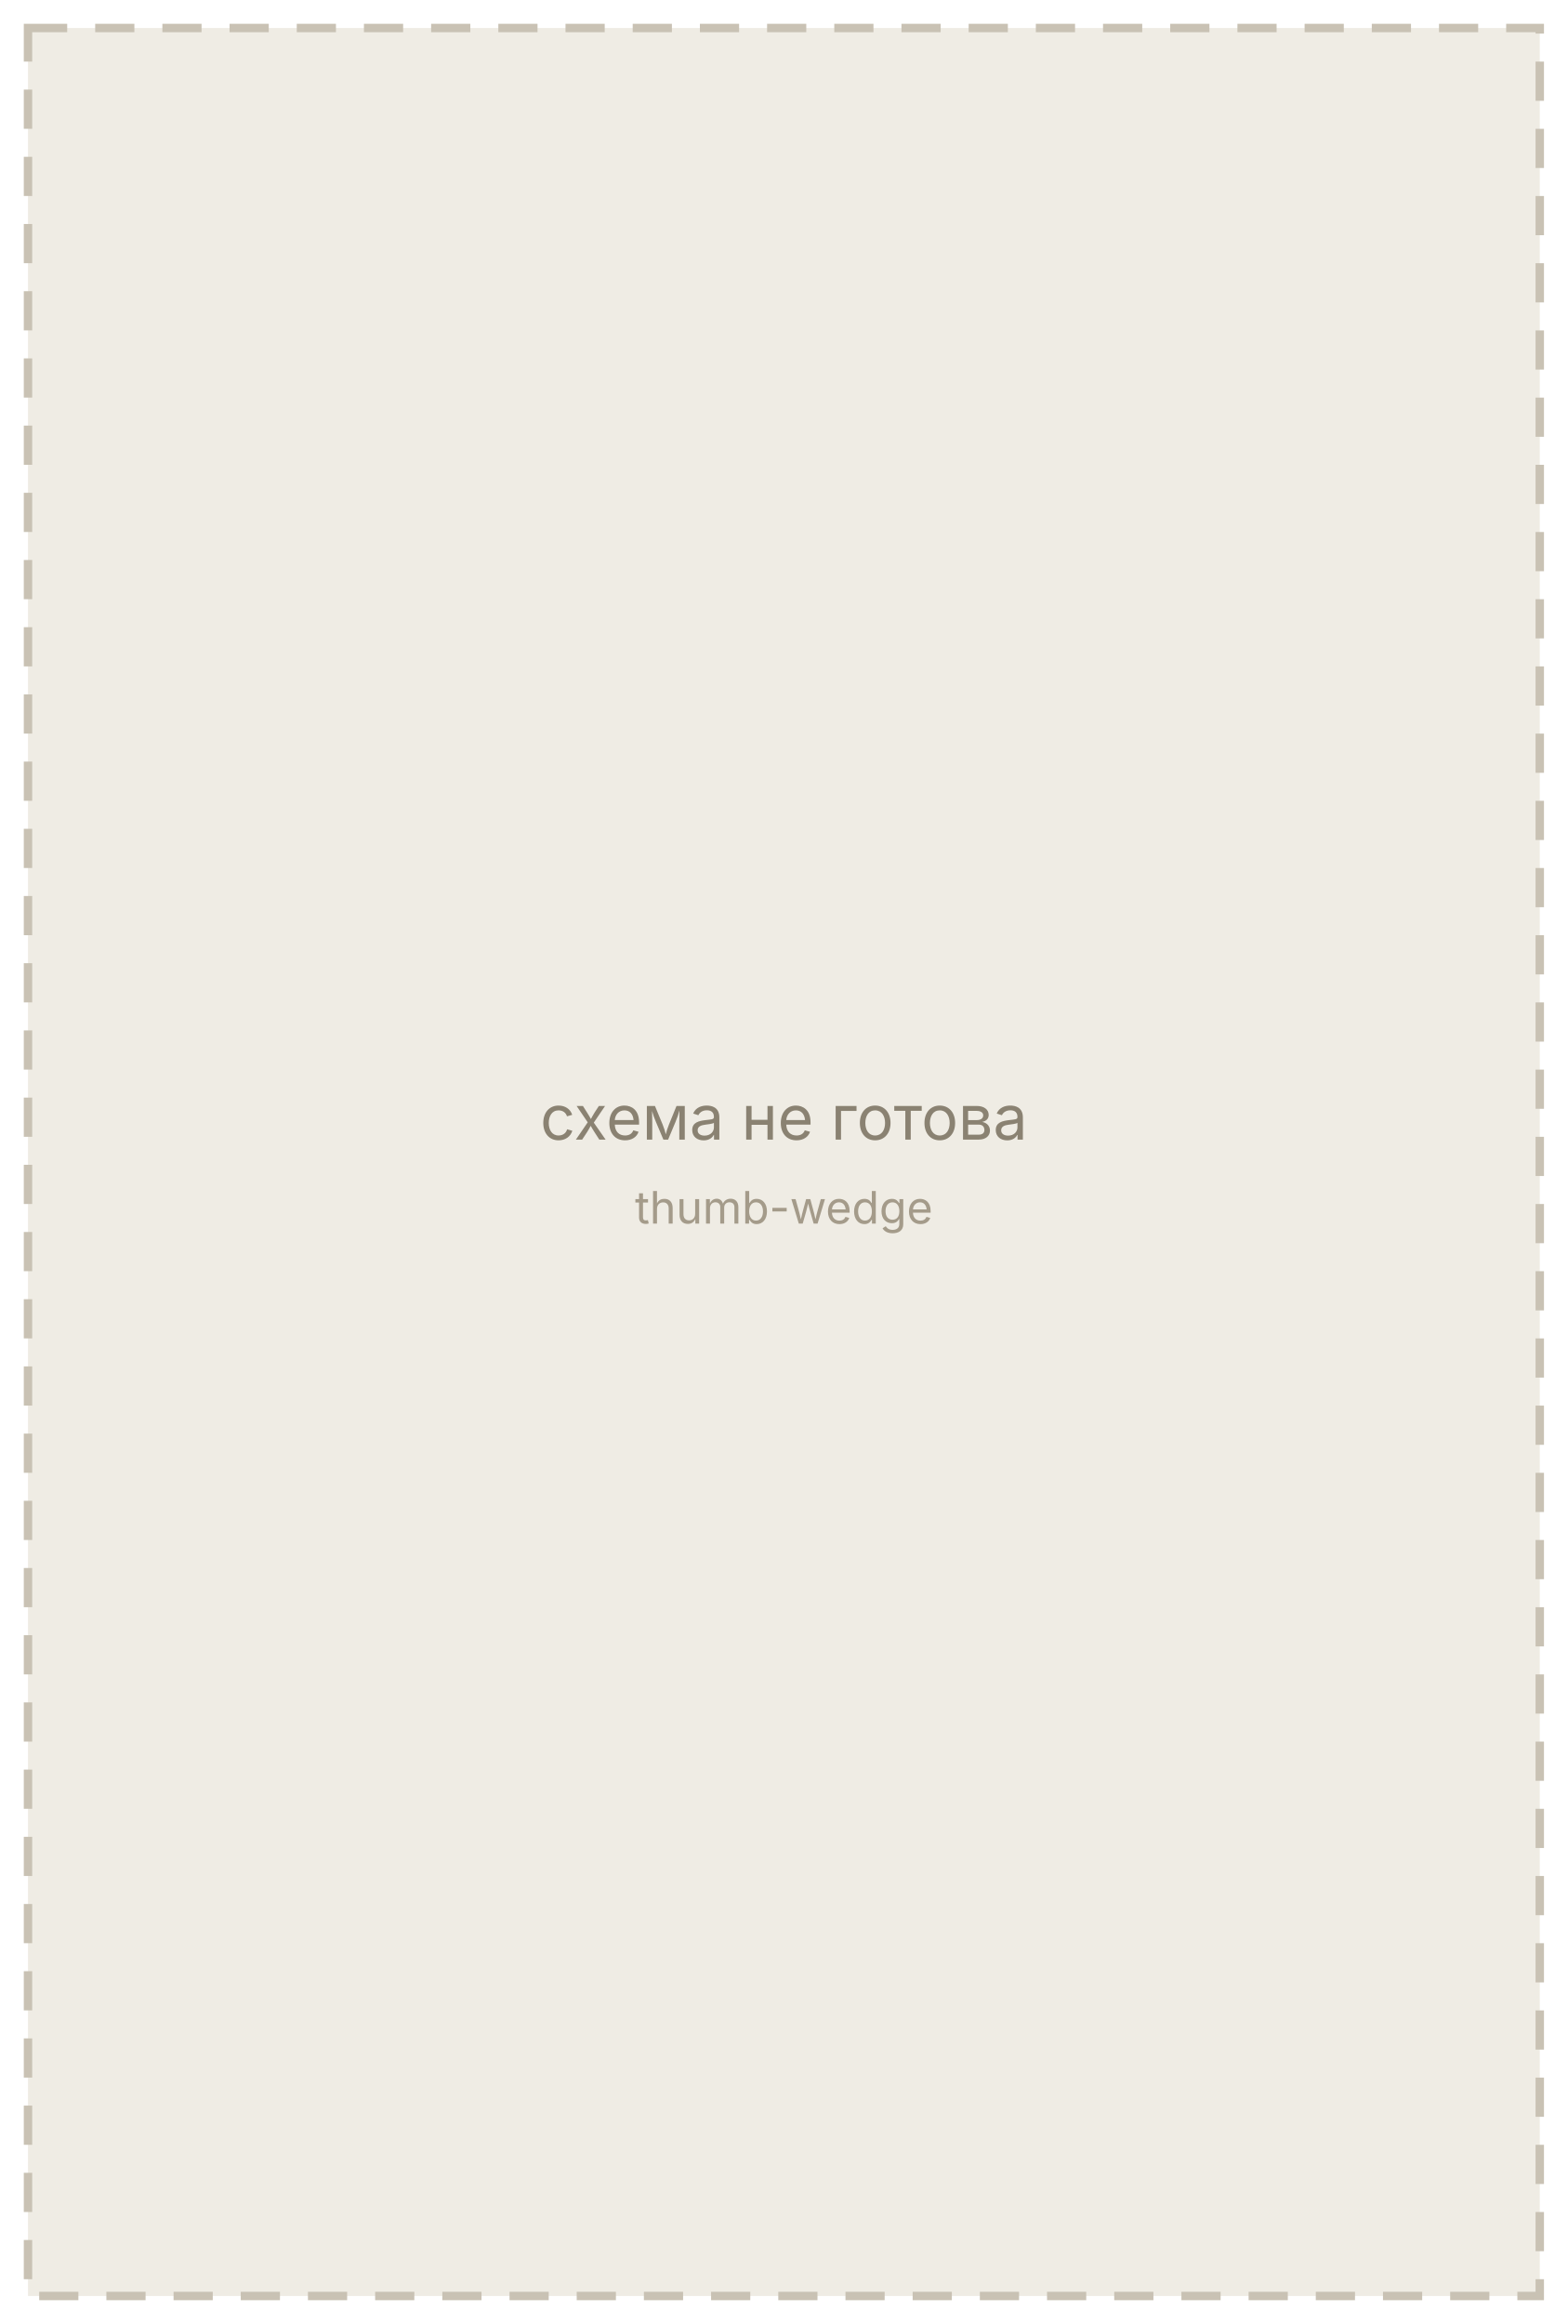
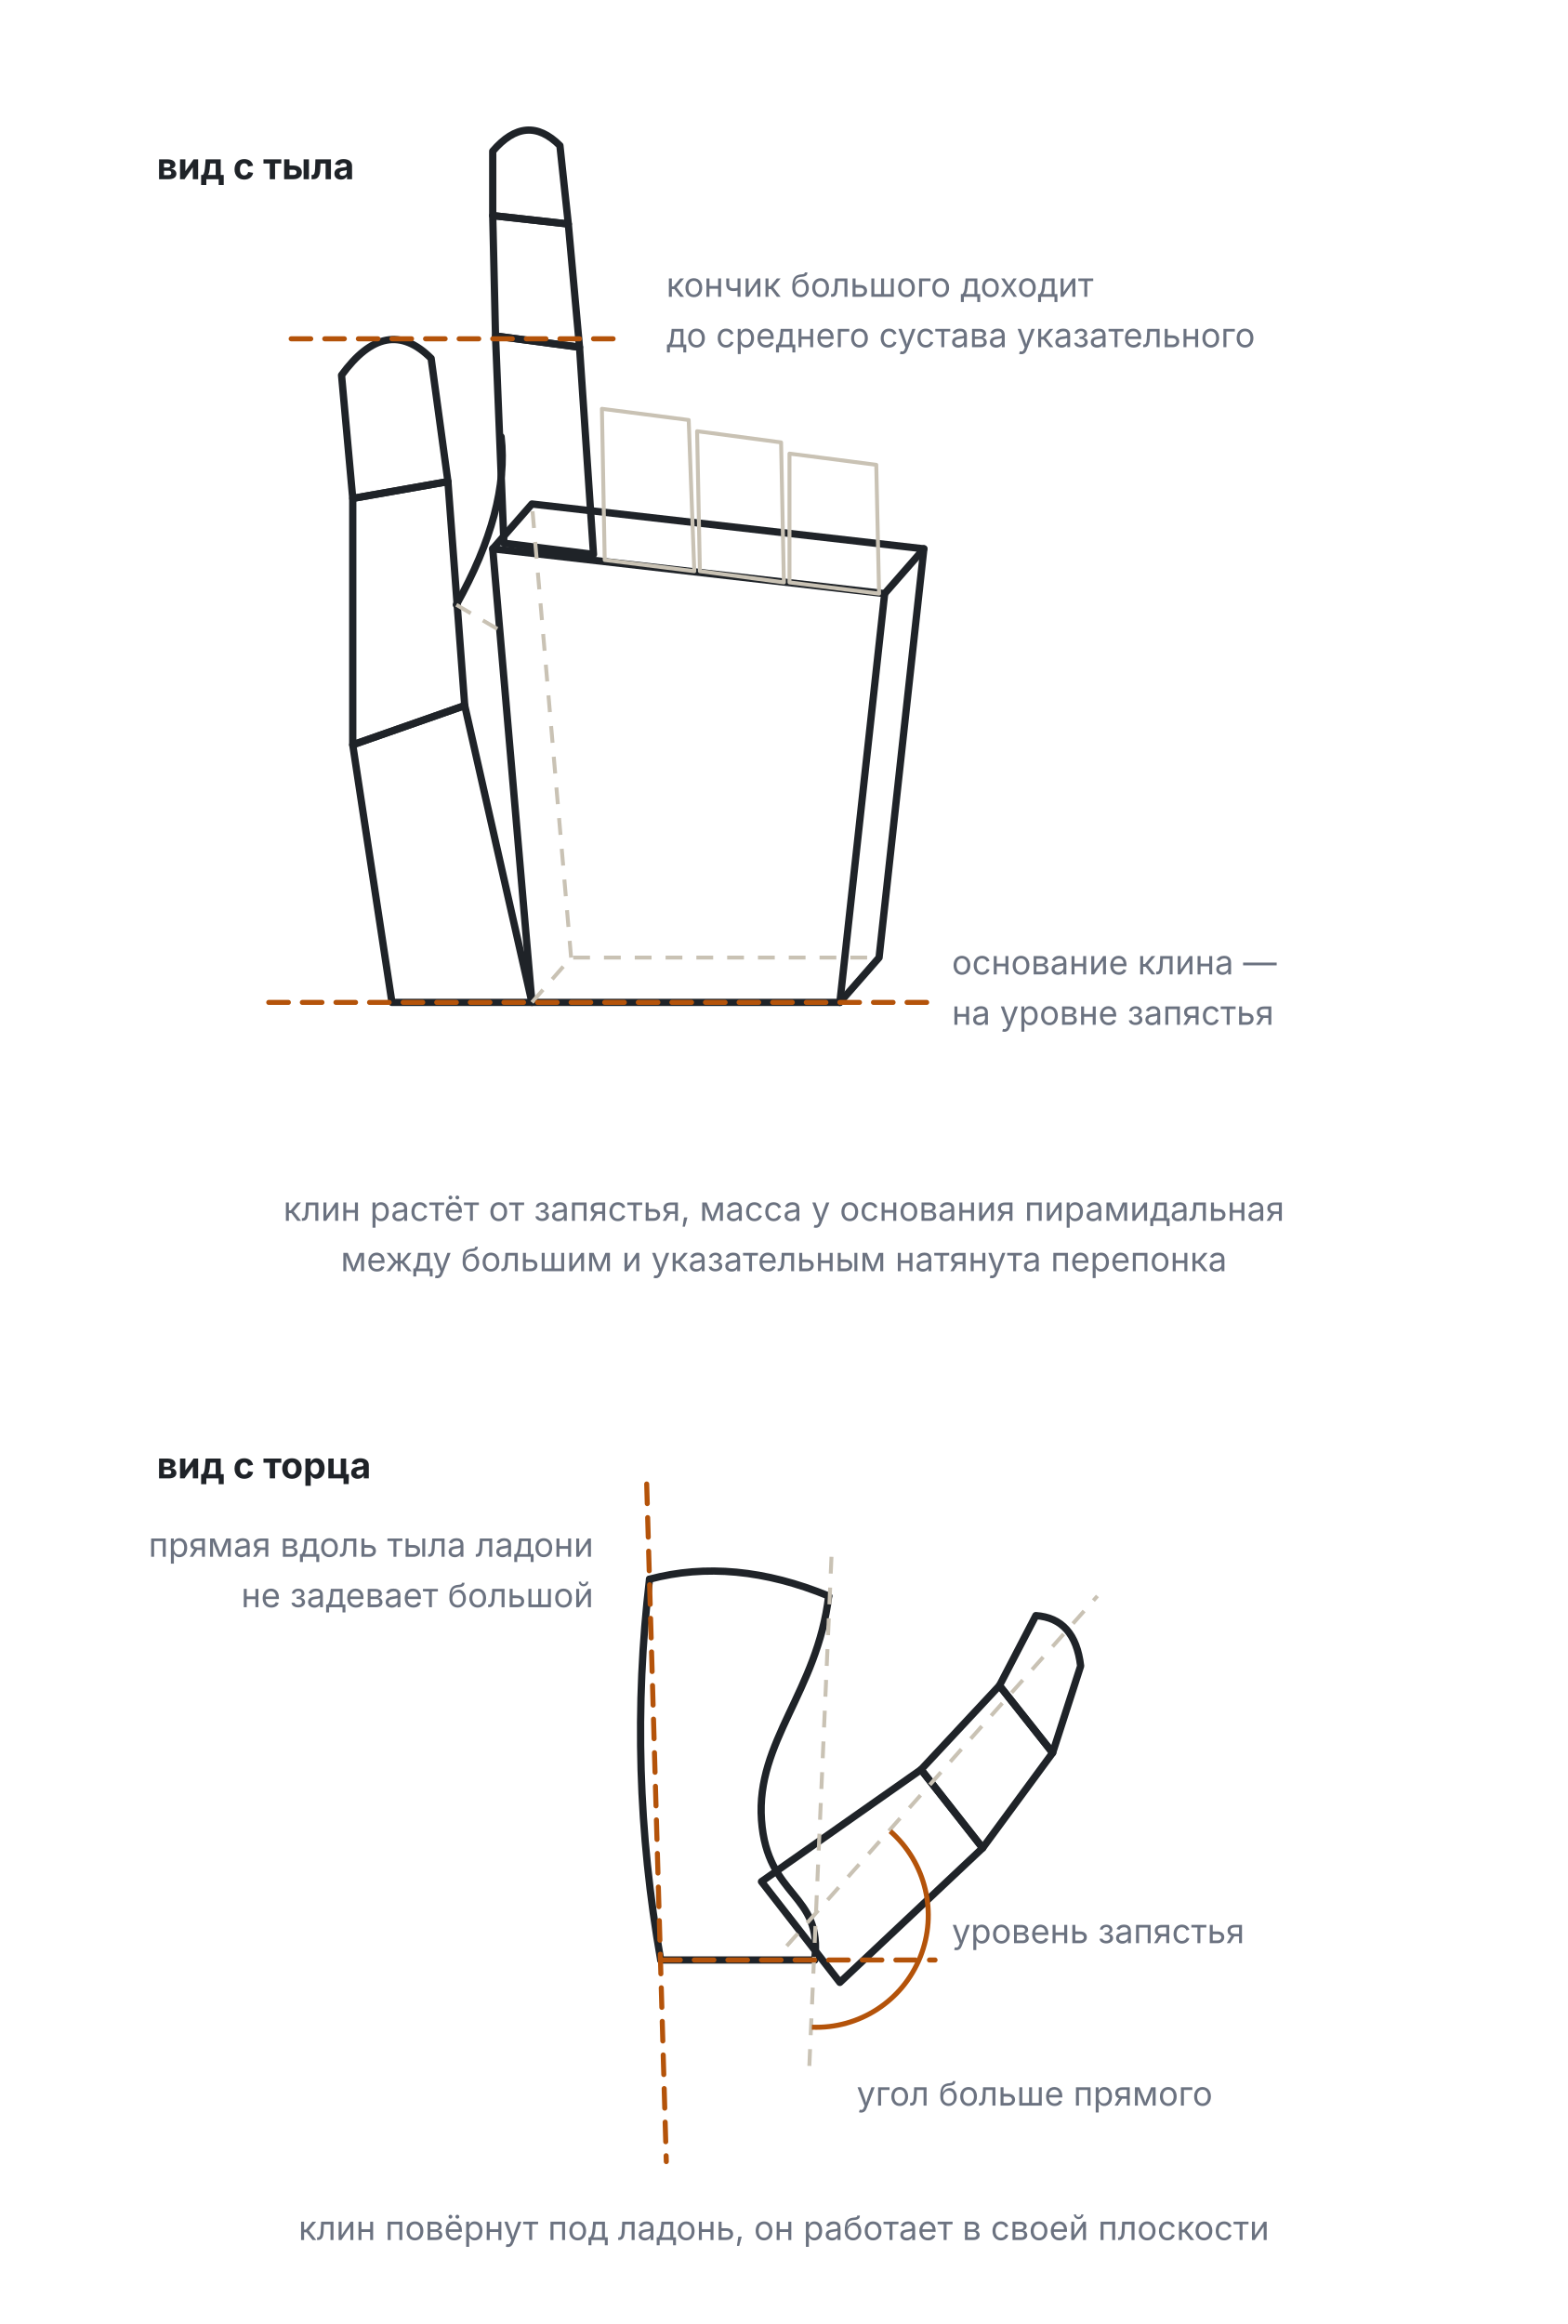
<svg xmlns="http://www.w3.org/2000/svg" width="560" height="830" viewBox="0 0 560 830" font-family="Inter, sans-serif">
-   <rect x="10" y="10" width="540" height="810" fill="#efece4" stroke="#c9c2b4" stroke-width="3" stroke-dasharray="14 10" />
-   <text x="280" y="407" font-size="22" text-anchor="middle" fill="#8a8272">схема не готова</text>
-   <text x="280" y="437" font-size="16" text-anchor="middle" fill="#a49b8a">thumb-wedge</text>
+   <style>
+     .form { fill: none; stroke: #1f2328; stroke-width: 2.6; stroke-linejoin: round; stroke-linecap: round }
+     .con { fill: none; stroke: #c9c2b4; stroke-width: 1.4; stroke-linejoin: round; stroke-linecap: round }
+     .hid { fill: none; stroke: #c9c2b4; stroke-width: 1.4; stroke-dasharray: 6 5; stroke-linejoin: round }
+     .acc { fill: none; stroke: #b4530a; stroke-width: 1.8; stroke-dasharray: 7 5; stroke-linecap: round }
+     .arc { fill: none; stroke: #b4530a; stroke-width: 1.8 }
+     .cap { font-size: 13px; font-weight: 700; fill: #1f2328 }
+     .sub { font-size: 12px; fill: #6b7280 }
+   </style>
+   <g class="form">
+     <path d="M176 196 L316 212 L300 358 L190 358 Z" />
+     <path d="M176 196 L190 180 L330 196 L316 212" />
+     <path d="M330 196 L314 342 L300 358" />
+     <path d="M180 194 L212 198 L207 124 L177 120 Z" />
+     <path d="M177 120 L207 124 L203 80 L176 77 Z" />
+     <path d="M176 77 L203 80 L200 52 Q188 40 176 54 Z" />
+     <path d="M190 358 L140 358 L126 266 L166 252 Z" />
+     <path d="M126 266 L166 252 L160 172 L126 178 Z" />
+     <path d="M126 178 L160 172 L154 128 Q138 112 122 134 Z" />
+     <path d="M163 216 Q182 182 179 156" />
+     <path d="M232 564 Q224 632 236 700" />
+     <path d="M232 564 Q262 556 296 570" />
+     <path d="M296 570 C292 604 270 622 272 650 C274 678 294 676 291 700" />
+     <path d="M236 700 L291 700" />
+     <path d="M300 708 L272 672 L329 632 L351 660 Z" />
+     <path d="M329 632 L351 660 L376 626 L357 602 Z" />
+     <path d="M357 602 L376 626 L386 595 Q384 578 370 577 Z" />
+   </g>
+   <g class="con">
+     <path d="M216 200 L248 204 L246 150 L215 146 Z" />
+     <path d="M250 204 L280 208 L279 158 L249 154 Z" />
+     <path d="M282 208 L314 212 L313 166 L282 162 Z" />
+   </g>
+   <g class="hid">
+     <path d="M190 358 L204 342 L314 342 M204 342 L190 180" />
+     <path d="M163 216 L180 226" />
+     <path d="M297 556 L289 740" />
+     <path d="M281 695 L392 570" />
+   </g>
+   <g class="acc">
+     <path d="M104 121 L222 121" />
+     <path d="M96 358 L332 358" />
+     <path d="M231 530 L238 772" />
+     <path d="M236 700 L334 700" />
+   </g>
+   <path class="arc" d="M290 724 A40 40 0 0 0 318 654" />
+   <text class="cap" x="56" y="64">вид с тыла</text>
+   <text class="sub" x="238" y="106">кончик большого доходит</text>
+   <text class="sub" x="238" y="124">до среднего сустава указательного</text>
+   <text class="sub" x="340" y="348">основание клина —</text>
+   <text class="sub" x="340" y="366">на уровне запястья</text>
+   <text class="sub" x="280" y="436" text-anchor="middle">клин растёт от запястья, масса у основания пирамидальная</text>
+   <text class="sub" x="280" y="454" text-anchor="middle">между большим и указательным натянута перепонка</text>
+   <text class="cap" x="56" y="528">вид с торца</text>
+   <text class="sub" x="212" y="556" text-anchor="end">прямая вдоль тыла ладони</text>
+   <text class="sub" x="212" y="574" text-anchor="end">не задевает большой</text>
+   <text class="sub" x="340" y="694">уровень запястья</text>
+   <text class="sub" x="306" y="752">угол больше прямого</text>
+   <text class="sub" x="280" y="800" text-anchor="middle">клин повёрнут под ладонь, он работает в своей плоскости</text>
</svg>
